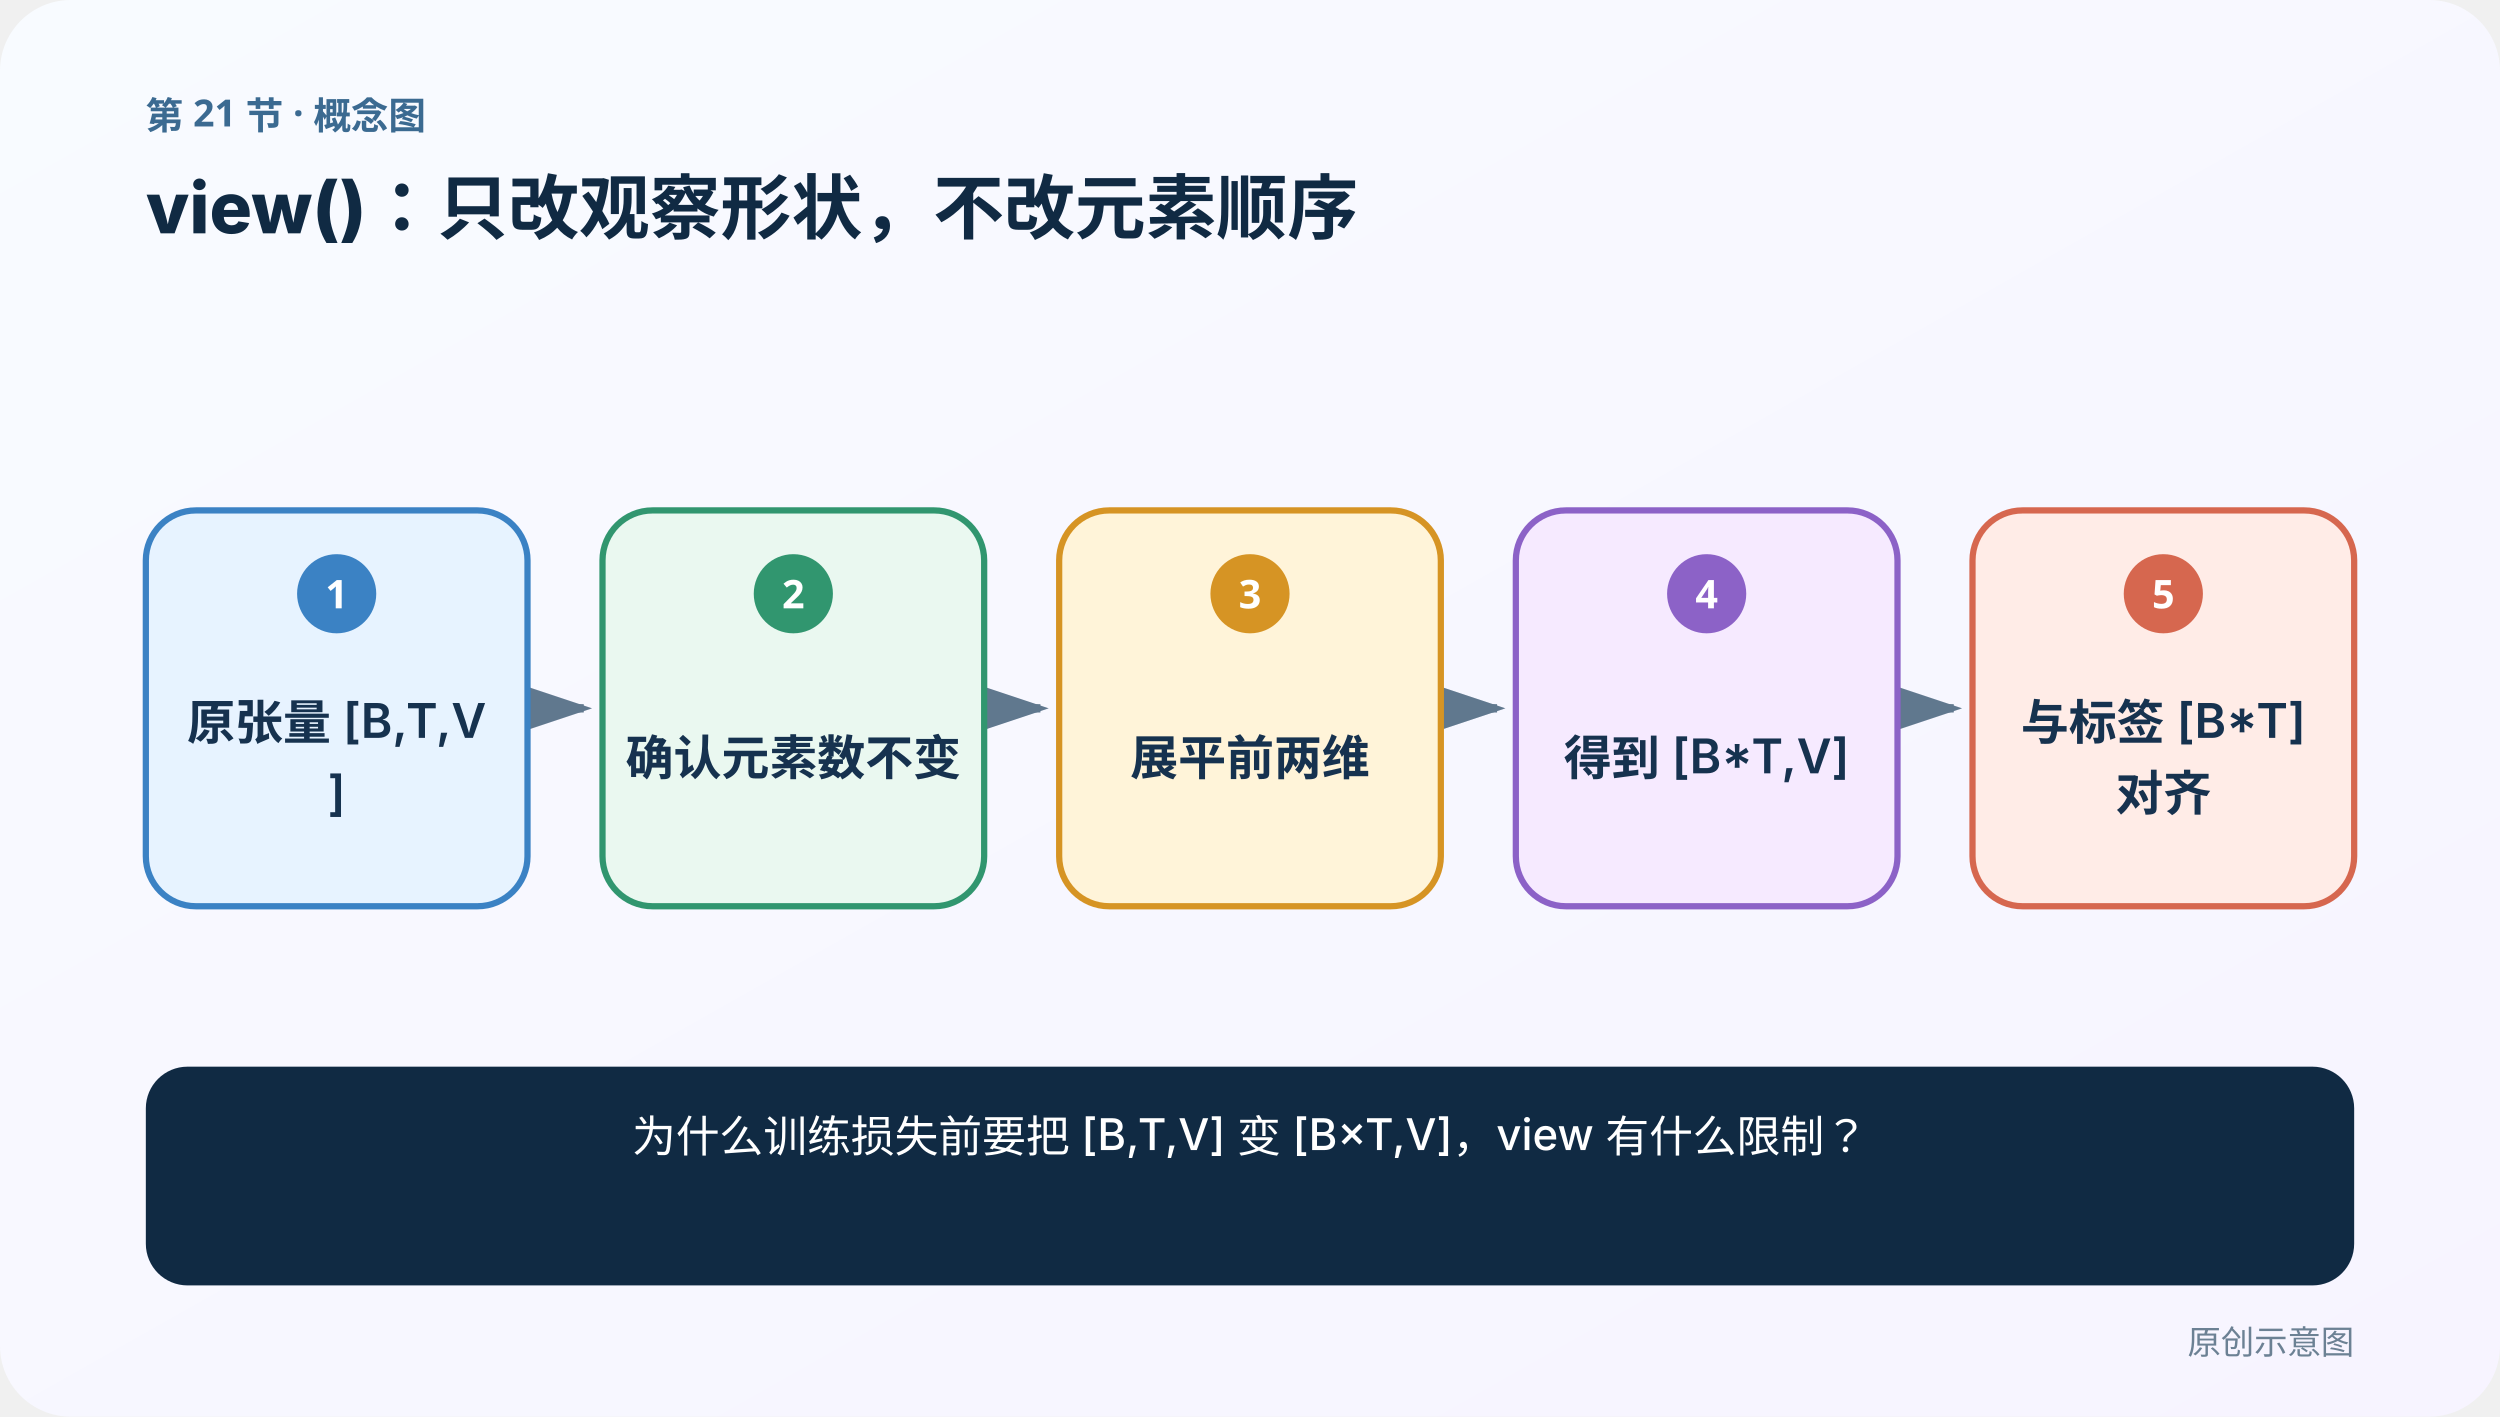
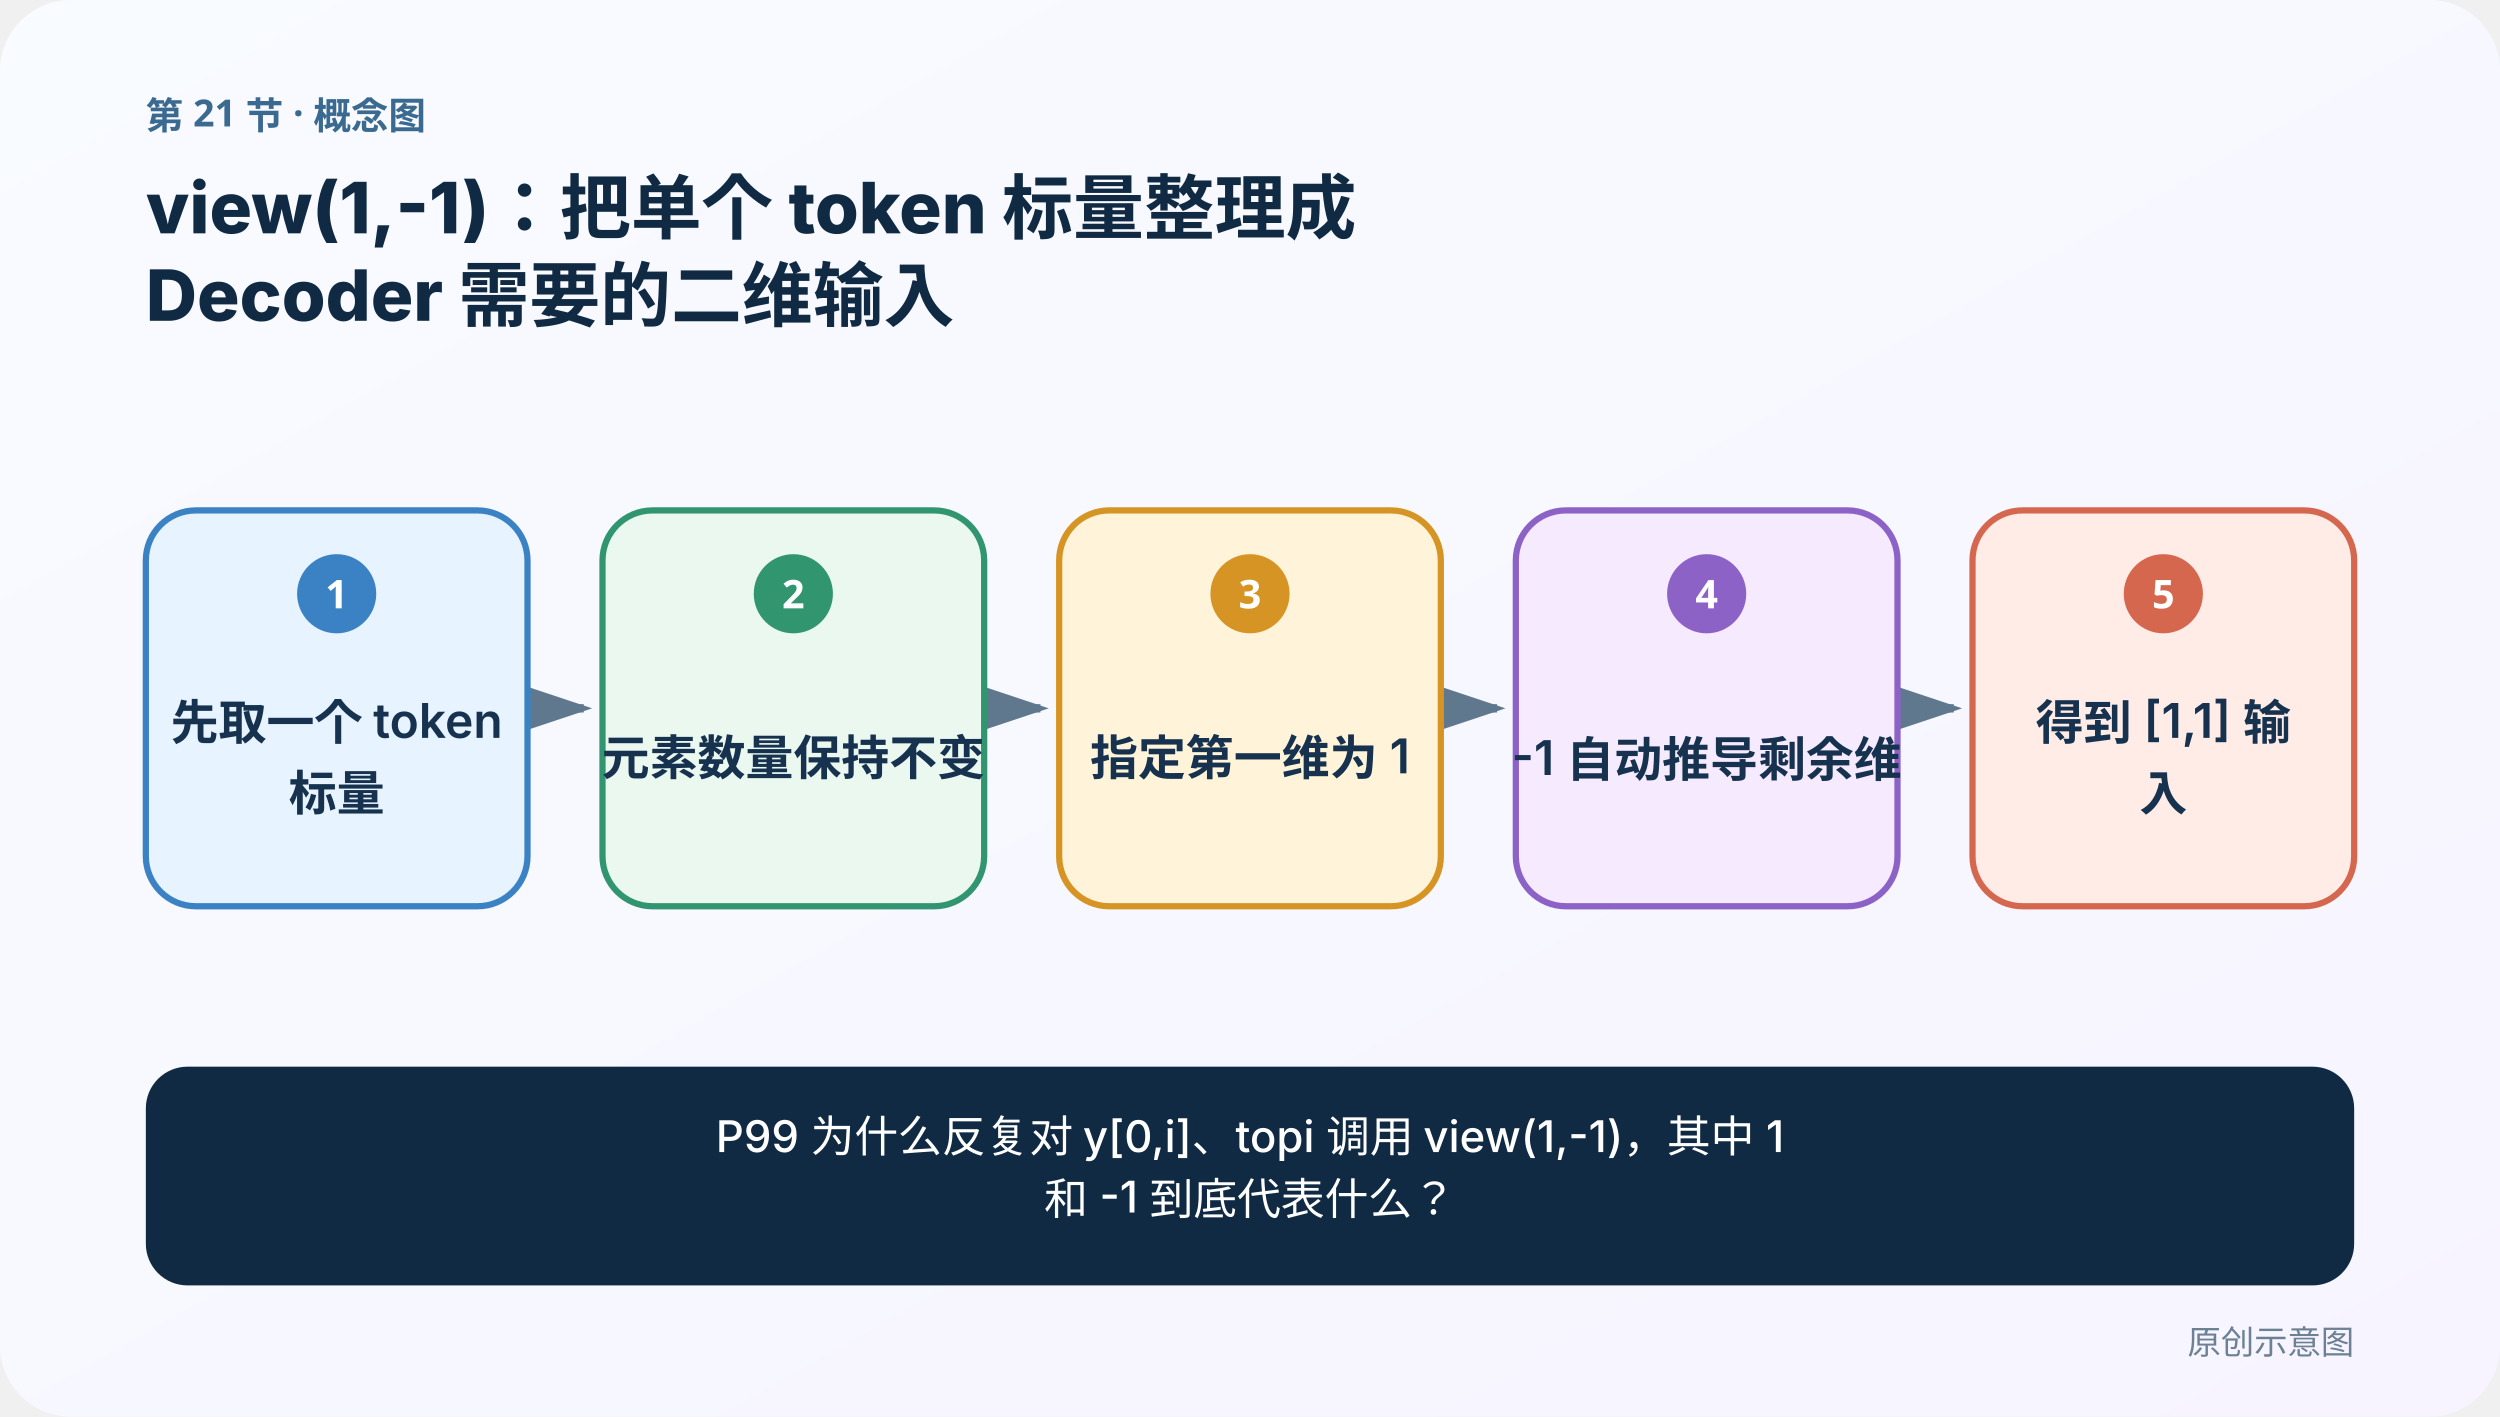
<svg xmlns="http://www.w3.org/2000/svg" width="1200" height="680" viewBox="0 0 1200 680" role="img" aria-labelledby="title desc">
  <defs>
    <linearGradient id="bg" x1="0" y1="0" x2="1" y2="1">
      <stop stop-color="#F8FBFF" />
      <stop offset="1" stop-color="#F7F4FF" />
    </linearGradient>
    <marker id="arrow" markerWidth="10" markerHeight="10" refX="8" refY="3" orient="auto">
      <path d="M0,0 L0,6 L9,3 z" fill="#60788E" />
    </marker>
  </defs>
  <rect width="1200" height="680" rx="34" fill="url(#bg)" />
  <text x="70" y="62" font-family="sans-serif" font-size="18" font-weight="700" fill="#3B6A91">第 21 节 · 概念图</text>
-   <text x="70" y="112" text-anchor="start" font-family="-apple-system,BlinkMacSystemFont,'PingFang SC','Microsoft YaHei',sans-serif" font-size="34" font-weight="760" fill="#102A43">view()：只改观察形状，不改元素顺序</text>
+   <text x="70" y="112" text-anchor="start" font-family="-apple-system,BlinkMacSystemFont,'PingFang SC','Microsoft YaHei',sans-serif" font-size="34" font-weight="760" fill="#102A43">view(1,-1)：把单个 token 标量整理成</text>
+   <text x="70" y="154" text-anchor="start" font-family="-apple-system,BlinkMacSystemFont,'PingFang SC','Microsoft YaHei',sans-serif" font-size="34" font-weight="760" fill="#102A43">Decoder 需要的二维输入</text>
  <line x1="260.2" y1="340" x2="280.2" y2="340" stroke="#60788E" stroke-width="4" marker-end="url(#arrow)" />
  <line x1="479.4" y1="340" x2="499.4" y2="340" stroke="#60788E" stroke-width="4" marker-end="url(#arrow)" />
  <line x1="698.6" y1="340" x2="718.6" y2="340" stroke="#60788E" stroke-width="4" marker-end="url(#arrow)" />
  <line x1="917.8" y1="340" x2="937.8" y2="340" stroke="#60788E" stroke-width="4" marker-end="url(#arrow)" />
  <g>
    <rect x="70" y="245" width="183.2" height="190" rx="24" fill="#E7F3FF" stroke="#3B82C4" stroke-width="3" />
    <circle cx="161.6" cy="285" r="19" fill="#3B82C4" />
    <text x="161.6" y="292" text-anchor="middle" font-family="sans-serif" font-size="19" font-weight="700" fill="white">1</text>
-     <text x="161.6" y="355" text-anchor="middle" font-family="-apple-system,BlinkMacSystemFont,'PingFang SC','Microsoft YaHei',sans-serif" font-size="23" font-weight="600" fill="#16324F">原张量 [B,T,V</text>
-     <text x="161.6" y="389" text-anchor="middle" font-family="-apple-system,BlinkMacSystemFont,'PingFang SC','Microsoft YaHei',sans-serif" font-size="23" font-weight="600" fill="#16324F">]</text>
+     <text x="161.6" y="355" text-anchor="middle" font-family="-apple-system,BlinkMacSystemFont,'PingFang SC','Microsoft YaHei',sans-serif" font-size="23" font-weight="600" fill="#16324F">先取一个 token</text>
+     <text x="161.6" y="389" text-anchor="middle" font-family="-apple-system,BlinkMacSystemFont,'PingFang SC','Microsoft YaHei',sans-serif" font-size="23" font-weight="600" fill="#16324F">标量</text>
  </g>
  <g>
    <rect x="289.2" y="245" width="183.2" height="190" rx="24" fill="#EAF8F0" stroke="#31966F" stroke-width="3" />
    <circle cx="380.8" cy="285" r="19" fill="#31966F" />
    <text x="380.8" y="292" text-anchor="middle" font-family="sans-serif" font-size="19" font-weight="700" fill="white">2</text>
-     <text x="380.8" y="372" text-anchor="middle" font-family="-apple-system,BlinkMacSystemFont,'PingFang SC','Microsoft YaHei',sans-serif" font-size="23" font-weight="600" fill="#16324F">确认元素数不变</text>
+     <text x="380.8" y="372" text-anchor="middle" font-family="-apple-system,BlinkMacSystemFont,'PingFang SC','Microsoft YaHei',sans-serif" font-size="23" font-weight="600" fill="#16324F">元素数量保持不变</text>
  </g>
  <g>
    <rect x="508.4" y="245" width="183.2" height="190" rx="24" fill="#FFF4D9" stroke="#D69424" stroke-width="3" />
    <circle cx="600" cy="285" r="19" fill="#D69424" />
    <text x="600" y="292" text-anchor="middle" font-family="sans-serif" font-size="19" font-weight="700" fill="white">3</text>
-     <text x="600" y="372" text-anchor="middle" font-family="-apple-system,BlinkMacSystemFont,'PingFang SC','Microsoft YaHei',sans-serif" font-size="23" font-weight="600" fill="#16324F">展平前两维</text>
+     <text x="600" y="372" text-anchor="middle" font-family="-apple-system,BlinkMacSystemFont,'PingFang SC','Microsoft YaHei',sans-serif" font-size="23" font-weight="600" fill="#16324F">指定第一维为 1</text>
  </g>
  <g>
    <rect x="727.6" y="245" width="183.2" height="190" rx="24" fill="#F6EAFF" stroke="#8C62C7" stroke-width="3" />
    <circle cx="819.2" cy="285" r="19" fill="#8C62C7" />
    <text x="819.2" y="292" text-anchor="middle" font-family="sans-serif" font-size="19" font-weight="700" fill="white">4</text>
-     <text x="819.2" y="372" text-anchor="middle" font-family="-apple-system,BlinkMacSystemFont,'PingFang SC','Microsoft YaHei',sans-serif" font-size="23" font-weight="600" fill="#16324F">得到 [B*T,V]</text>
+     <text x="819.2" y="372" text-anchor="middle" font-family="-apple-system,BlinkMacSystemFont,'PingFang SC','Microsoft YaHei',sans-serif" font-size="23" font-weight="600" fill="#16324F">-1 自动推导剩余维</text>
  </g>
  <g>
    <rect x="946.8" y="245" width="183.2" height="190" rx="24" fill="#FFECE7" stroke="#D6674F" stroke-width="3" />
    <circle cx="1038.4" cy="285" r="19" fill="#D6674F" />
    <text x="1038.4" y="292" text-anchor="middle" font-family="sans-serif" font-size="19" font-weight="700" fill="white">5</text>
-     <text x="1038.4" y="355" text-anchor="middle" font-family="-apple-system,BlinkMacSystemFont,'PingFang SC','Microsoft YaHei',sans-serif" font-size="23" font-weight="600" fill="#16324F">与标签 [B*T]</text>
-     <text x="1038.4" y="389" text-anchor="middle" font-family="-apple-system,BlinkMacSystemFont,'PingFang SC','Microsoft YaHei',sans-serif" font-size="23" font-weight="600" fill="#16324F">对齐</text>
+     <text x="1038.4" y="355" text-anchor="middle" font-family="-apple-system,BlinkMacSystemFont,'PingFang SC','Microsoft YaHei',sans-serif" font-size="23" font-weight="600" fill="#16324F">得到 [1,1] 输</text>
+     <text x="1038.4" y="389" text-anchor="middle" font-family="-apple-system,BlinkMacSystemFont,'PingFang SC','Microsoft YaHei',sans-serif" font-size="23" font-weight="600" fill="#16324F">入</text>
  </g>
  <rect x="70" y="512" width="1060" height="105" rx="20" fill="#102A43" />
-   <text x="600" y="553" text-anchor="middle" font-family="-apple-system,BlinkMacSystemFont,'PingFang SC','Microsoft YaHei',sans-serif" font-size="21" font-weight="500" fill="#FFFFFF">为什么训练损失前要把 [B,T,V] 变 [B×T,V]，view 有什么限制？</text>
+   <text x="600" y="553" text-anchor="middle" font-family="-apple-system,BlinkMacSystemFont,'PingFang SC','Microsoft YaHei',sans-serif" font-size="21" font-weight="500" fill="#FFFFFF">P99 为什么反复对 y[0,i]、topi 调用 view(1,-1)，其中 1</text>
+   <text x="600" y="583" text-anchor="middle" font-family="-apple-system,BlinkMacSystemFont,'PingFang SC','Microsoft YaHei',sans-serif" font-size="21" font-weight="500" fill="#FFFFFF">和 -1 到底代表什么？</text>
  <text x="1130" y="650" text-anchor="end" font-family="sans-serif" font-size="16" fill="#6C8194">原创示意图</text>
</svg>
